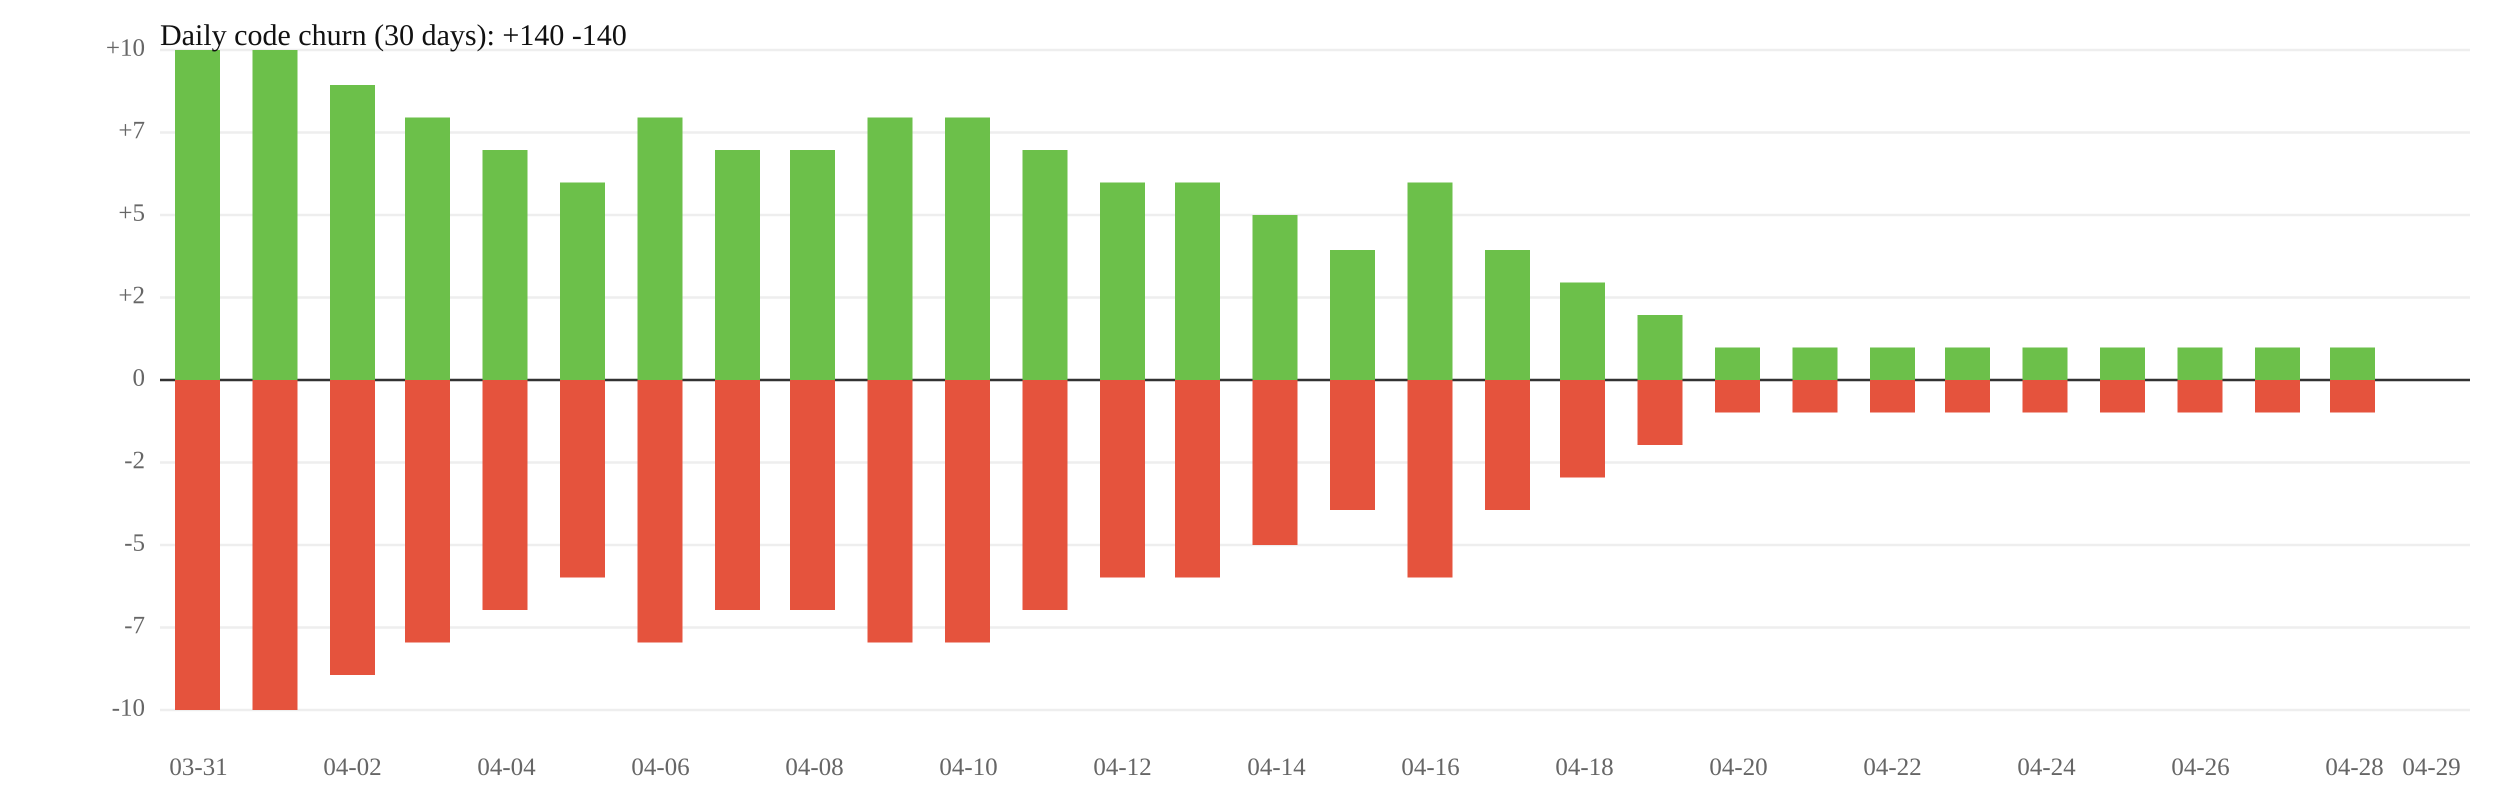
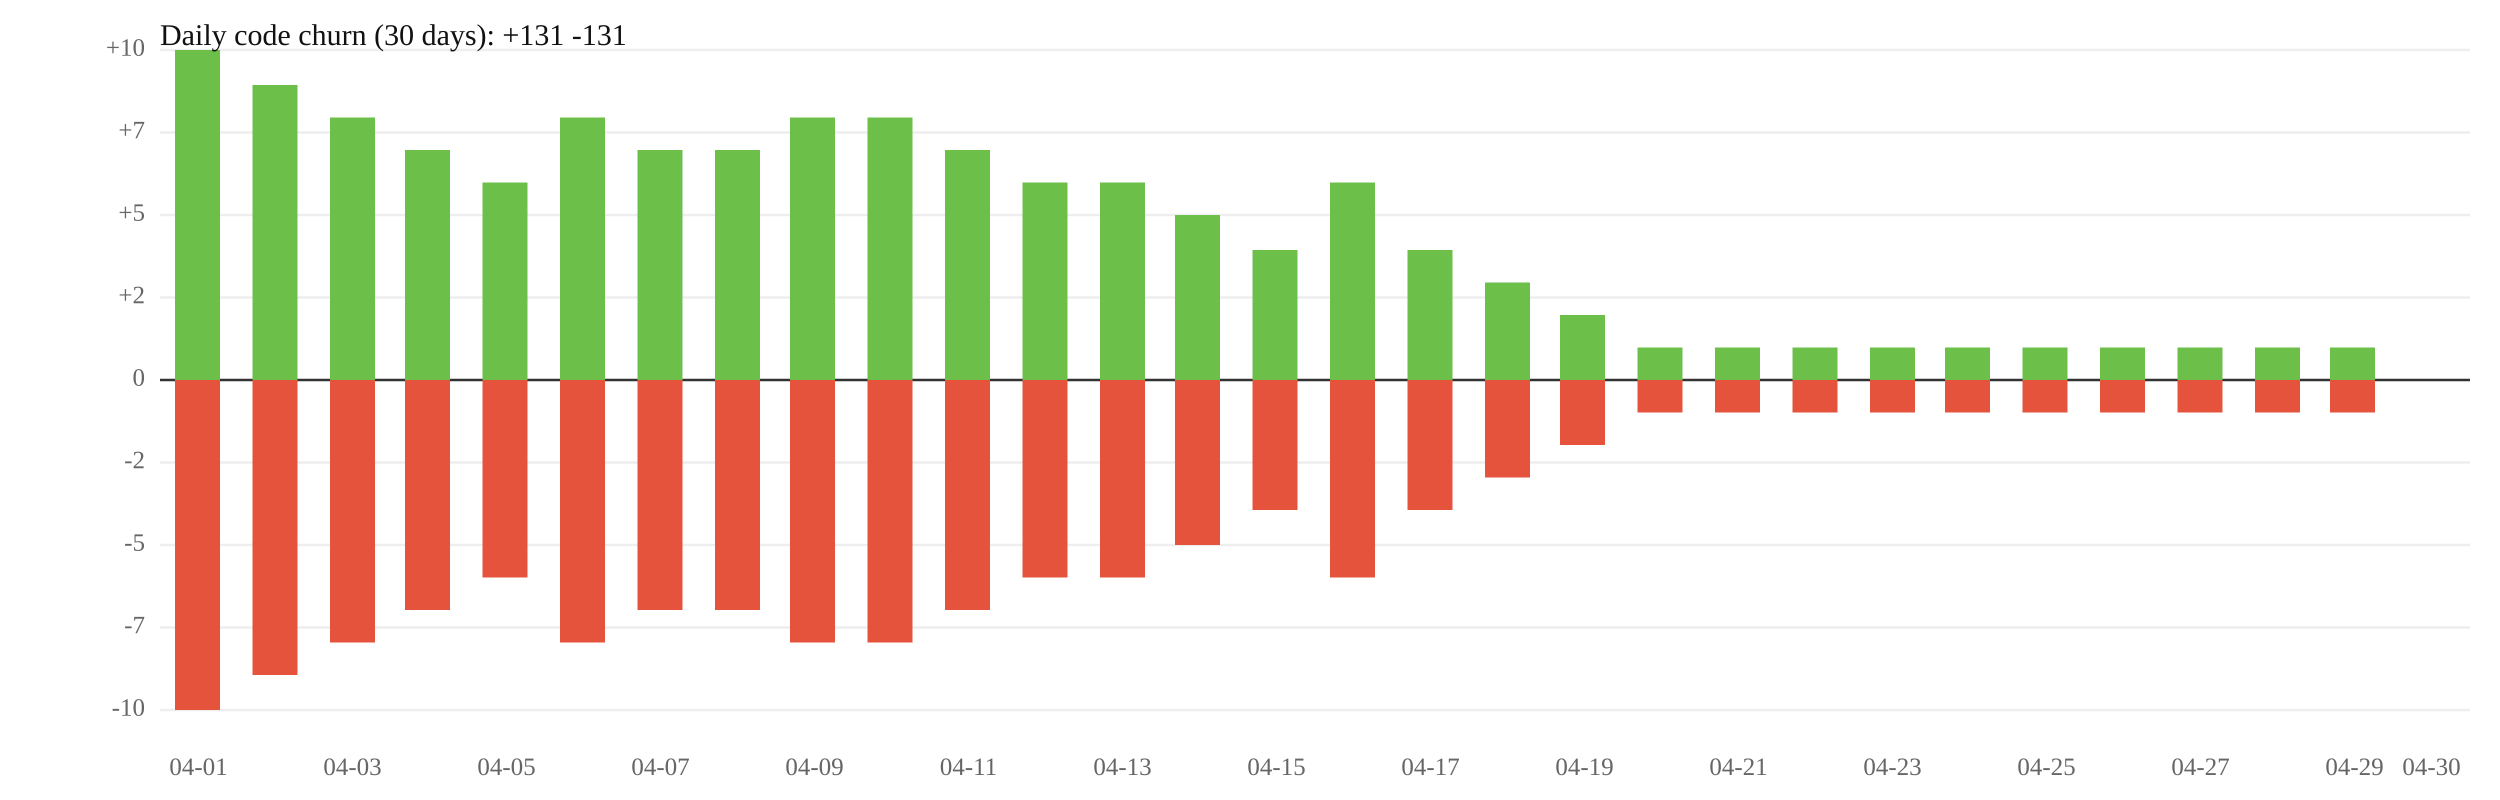
<svg xmlns="http://www.w3.org/2000/svg" width="1000" height="320" viewBox="0 0 1000 320">
  <rect width="100%" height="100%" fill="white" />
  <line x1="64" y1="119" x2="988" y2="119" stroke="#eee" />
  <line x1="64" y1="185" x2="988" y2="185" stroke="#eee" />
  <text x="58" y="119" font-size="10" text-anchor="end" dominant-baseline="middle" fill="#666">+2</text>
  <text x="58" y="185" font-size="10" text-anchor="end" dominant-baseline="middle" fill="#666">-2</text>
  <line x1="64" y1="86" x2="988" y2="86" stroke="#eee" />
  <line x1="64" y1="218" x2="988" y2="218" stroke="#eee" />
  <text x="58" y="86" font-size="10" text-anchor="end" dominant-baseline="middle" fill="#666">+5</text>
  <text x="58" y="218" font-size="10" text-anchor="end" dominant-baseline="middle" fill="#666">-5</text>
  <line x1="64" y1="53" x2="988" y2="53" stroke="#eee" />
  <line x1="64" y1="251" x2="988" y2="251" stroke="#eee" />
  <text x="58" y="53" font-size="10" text-anchor="end" dominant-baseline="middle" fill="#666">+7</text>
  <text x="58" y="251" font-size="10" text-anchor="end" dominant-baseline="middle" fill="#666">-7</text>
  <line x1="64" y1="20" x2="988" y2="20" stroke="#eee" />
  <line x1="64" y1="284" x2="988" y2="284" stroke="#eee" />
  <text x="58" y="20" font-size="10" text-anchor="end" dominant-baseline="middle" fill="#666">+10</text>
  <text x="58" y="284" font-size="10" text-anchor="end" dominant-baseline="middle" fill="#666">-10</text>
  <line x1="64" y1="152" x2="988" y2="152" stroke="#333" />
  <text x="58" y="152" font-size="10" text-anchor="end" dominant-baseline="middle" fill="#666">0</text>
  <rect x="70" y="20" width="18" height="132" fill="#6cc04a" />
  <rect x="70" y="152" width="18" height="132" fill="#e5533d" />
-   <rect x="101" y="20" width="18" height="132" fill="#6cc04a" />
-   <rect x="101" y="152" width="18" height="132" fill="#e5533d" />
-   <rect x="132" y="34" width="18" height="118" fill="#6cc04a" />
-   <rect x="132" y="152" width="18" height="118" fill="#e5533d" />
-   <rect x="162" y="47" width="18" height="105" fill="#6cc04a" />
-   <rect x="162" y="152" width="18" height="105" fill="#e5533d" />
-   <rect x="193" y="60" width="18" height="92" fill="#6cc04a" />
-   <rect x="193" y="152" width="18" height="92" fill="#e5533d" />
-   <rect x="224" y="73" width="18" height="79" fill="#6cc04a" />
-   <rect x="224" y="152" width="18" height="79" fill="#e5533d" />
-   <rect x="255" y="47" width="18" height="105" fill="#6cc04a" />
-   <rect x="255" y="152" width="18" height="105" fill="#e5533d" />
+   <rect x="101" y="34" width="18" height="118" fill="#6cc04a" />
+   <rect x="101" y="152" width="18" height="118" fill="#e5533d" />
+   <rect x="132" y="47" width="18" height="105" fill="#6cc04a" />
+   <rect x="132" y="152" width="18" height="105" fill="#e5533d" />
+   <rect x="162" y="60" width="18" height="92" fill="#6cc04a" />
+   <rect x="162" y="152" width="18" height="92" fill="#e5533d" />
+   <rect x="193" y="73" width="18" height="79" fill="#6cc04a" />
+   <rect x="193" y="152" width="18" height="79" fill="#e5533d" />
+   <rect x="224" y="47" width="18" height="105" fill="#6cc04a" />
+   <rect x="224" y="152" width="18" height="105" fill="#e5533d" />
+   <rect x="255" y="60" width="18" height="92" fill="#6cc04a" />
+   <rect x="255" y="152" width="18" height="92" fill="#e5533d" />
  <rect x="286" y="60" width="18" height="92" fill="#6cc04a" />
  <rect x="286" y="152" width="18" height="92" fill="#e5533d" />
-   <rect x="316" y="60" width="18" height="92" fill="#6cc04a" />
-   <rect x="316" y="152" width="18" height="92" fill="#e5533d" />
+   <rect x="316" y="47" width="18" height="105" fill="#6cc04a" />
+   <rect x="316" y="152" width="18" height="105" fill="#e5533d" />
  <rect x="347" y="47" width="18" height="105" fill="#6cc04a" />
  <rect x="347" y="152" width="18" height="105" fill="#e5533d" />
-   <rect x="378" y="47" width="18" height="105" fill="#6cc04a" />
-   <rect x="378" y="152" width="18" height="105" fill="#e5533d" />
-   <rect x="409" y="60" width="18" height="92" fill="#6cc04a" />
-   <rect x="409" y="152" width="18" height="92" fill="#e5533d" />
+   <rect x="378" y="60" width="18" height="92" fill="#6cc04a" />
+   <rect x="378" y="152" width="18" height="92" fill="#e5533d" />
+   <rect x="409" y="73" width="18" height="79" fill="#6cc04a" />
+   <rect x="409" y="152" width="18" height="79" fill="#e5533d" />
  <rect x="440" y="73" width="18" height="79" fill="#6cc04a" />
  <rect x="440" y="152" width="18" height="79" fill="#e5533d" />
-   <rect x="470" y="73" width="18" height="79" fill="#6cc04a" />
-   <rect x="470" y="152" width="18" height="79" fill="#e5533d" />
-   <rect x="501" y="86" width="18" height="66" fill="#6cc04a" />
-   <rect x="501" y="152" width="18" height="66" fill="#e5533d" />
-   <rect x="532" y="100" width="18" height="52" fill="#6cc04a" />
-   <rect x="532" y="152" width="18" height="52" fill="#e5533d" />
-   <rect x="563" y="73" width="18" height="79" fill="#6cc04a" />
-   <rect x="563" y="152" width="18" height="79" fill="#e5533d" />
-   <rect x="594" y="100" width="18" height="52" fill="#6cc04a" />
-   <rect x="594" y="152" width="18" height="52" fill="#e5533d" />
-   <rect x="624" y="113" width="18" height="39" fill="#6cc04a" />
-   <rect x="624" y="152" width="18" height="39" fill="#e5533d" />
-   <rect x="655" y="126" width="18" height="26" fill="#6cc04a" />
-   <rect x="655" y="152" width="18" height="26" fill="#e5533d" />
+   <rect x="470" y="86" width="18" height="66" fill="#6cc04a" />
+   <rect x="470" y="152" width="18" height="66" fill="#e5533d" />
+   <rect x="501" y="100" width="18" height="52" fill="#6cc04a" />
+   <rect x="501" y="152" width="18" height="52" fill="#e5533d" />
+   <rect x="532" y="73" width="18" height="79" fill="#6cc04a" />
+   <rect x="532" y="152" width="18" height="79" fill="#e5533d" />
+   <rect x="563" y="100" width="18" height="52" fill="#6cc04a" />
+   <rect x="563" y="152" width="18" height="52" fill="#e5533d" />
+   <rect x="594" y="113" width="18" height="39" fill="#6cc04a" />
+   <rect x="594" y="152" width="18" height="39" fill="#e5533d" />
+   <rect x="624" y="126" width="18" height="26" fill="#6cc04a" />
+   <rect x="624" y="152" width="18" height="26" fill="#e5533d" />
+   <rect x="655" y="139" width="18" height="13" fill="#6cc04a" />
+   <rect x="655" y="152" width="18" height="13" fill="#e5533d" />
  <rect x="686" y="139" width="18" height="13" fill="#6cc04a" />
  <rect x="686" y="152" width="18" height="13" fill="#e5533d" />
  <rect x="717" y="139" width="18" height="13" fill="#6cc04a" />
  <rect x="717" y="152" width="18" height="13" fill="#e5533d" />
  <rect x="748" y="139" width="18" height="13" fill="#6cc04a" />
  <rect x="748" y="152" width="18" height="13" fill="#e5533d" />
  <rect x="778" y="139" width="18" height="13" fill="#6cc04a" />
  <rect x="778" y="152" width="18" height="13" fill="#e5533d" />
  <rect x="809" y="139" width="18" height="13" fill="#6cc04a" />
  <rect x="809" y="152" width="18" height="13" fill="#e5533d" />
  <rect x="840" y="139" width="18" height="13" fill="#6cc04a" />
  <rect x="840" y="152" width="18" height="13" fill="#e5533d" />
  <rect x="871" y="139" width="18" height="13" fill="#6cc04a" />
  <rect x="871" y="152" width="18" height="13" fill="#e5533d" />
  <rect x="902" y="139" width="18" height="13" fill="#6cc04a" />
  <rect x="902" y="152" width="18" height="13" fill="#e5533d" />
  <rect x="932" y="139" width="18" height="13" fill="#6cc04a" />
  <rect x="932" y="152" width="18" height="13" fill="#e5533d" />
-   <text x="79.4" y="310" font-size="10" text-anchor="middle" fill="#666">03-31</text>
-   <text x="141.0" y="310" font-size="10" text-anchor="middle" fill="#666">04-02</text>
-   <text x="202.6" y="310" font-size="10" text-anchor="middle" fill="#666">04-04</text>
-   <text x="264.2" y="310" font-size="10" text-anchor="middle" fill="#666">04-06</text>
-   <text x="325.8" y="310" font-size="10" text-anchor="middle" fill="#666">04-08</text>
-   <text x="387.4" y="310" font-size="10" text-anchor="middle" fill="#666">04-10</text>
-   <text x="449.0" y="310" font-size="10" text-anchor="middle" fill="#666">04-12</text>
-   <text x="510.6" y="310" font-size="10" text-anchor="middle" fill="#666">04-14</text>
-   <text x="572.2" y="310" font-size="10" text-anchor="middle" fill="#666">04-16</text>
-   <text x="633.8" y="310" font-size="10" text-anchor="middle" fill="#666">04-18</text>
-   <text x="695.4" y="310" font-size="10" text-anchor="middle" fill="#666">04-20</text>
-   <text x="757.0" y="310" font-size="10" text-anchor="middle" fill="#666">04-22</text>
-   <text x="818.6" y="310" font-size="10" text-anchor="middle" fill="#666">04-24</text>
-   <text x="880.2" y="310" font-size="10" text-anchor="middle" fill="#666">04-26</text>
-   <text x="941.8" y="310" font-size="10" text-anchor="middle" fill="#666">04-28</text>
-   <text x="972.6" y="310" font-size="10" text-anchor="middle" fill="#666">04-29</text>
-   <text x="64" y="18" font-size="12" fill="#111">Daily code churn (30 days): +140  -140</text>
+   <text x="79.4" y="310" font-size="10" text-anchor="middle" fill="#666">04-01</text>
+   <text x="141.0" y="310" font-size="10" text-anchor="middle" fill="#666">04-03</text>
+   <text x="202.6" y="310" font-size="10" text-anchor="middle" fill="#666">04-05</text>
+   <text x="264.2" y="310" font-size="10" text-anchor="middle" fill="#666">04-07</text>
+   <text x="325.8" y="310" font-size="10" text-anchor="middle" fill="#666">04-09</text>
+   <text x="387.4" y="310" font-size="10" text-anchor="middle" fill="#666">04-11</text>
+   <text x="449.0" y="310" font-size="10" text-anchor="middle" fill="#666">04-13</text>
+   <text x="510.6" y="310" font-size="10" text-anchor="middle" fill="#666">04-15</text>
+   <text x="572.2" y="310" font-size="10" text-anchor="middle" fill="#666">04-17</text>
+   <text x="633.8" y="310" font-size="10" text-anchor="middle" fill="#666">04-19</text>
+   <text x="695.4" y="310" font-size="10" text-anchor="middle" fill="#666">04-21</text>
+   <text x="757.0" y="310" font-size="10" text-anchor="middle" fill="#666">04-23</text>
+   <text x="818.6" y="310" font-size="10" text-anchor="middle" fill="#666">04-25</text>
+   <text x="880.2" y="310" font-size="10" text-anchor="middle" fill="#666">04-27</text>
+   <text x="941.8" y="310" font-size="10" text-anchor="middle" fill="#666">04-29</text>
+   <text x="972.6" y="310" font-size="10" text-anchor="middle" fill="#666">04-30</text>
+   <text x="64" y="18" font-size="12" fill="#111">Daily code churn (30 days): +131  -131</text>
</svg>
